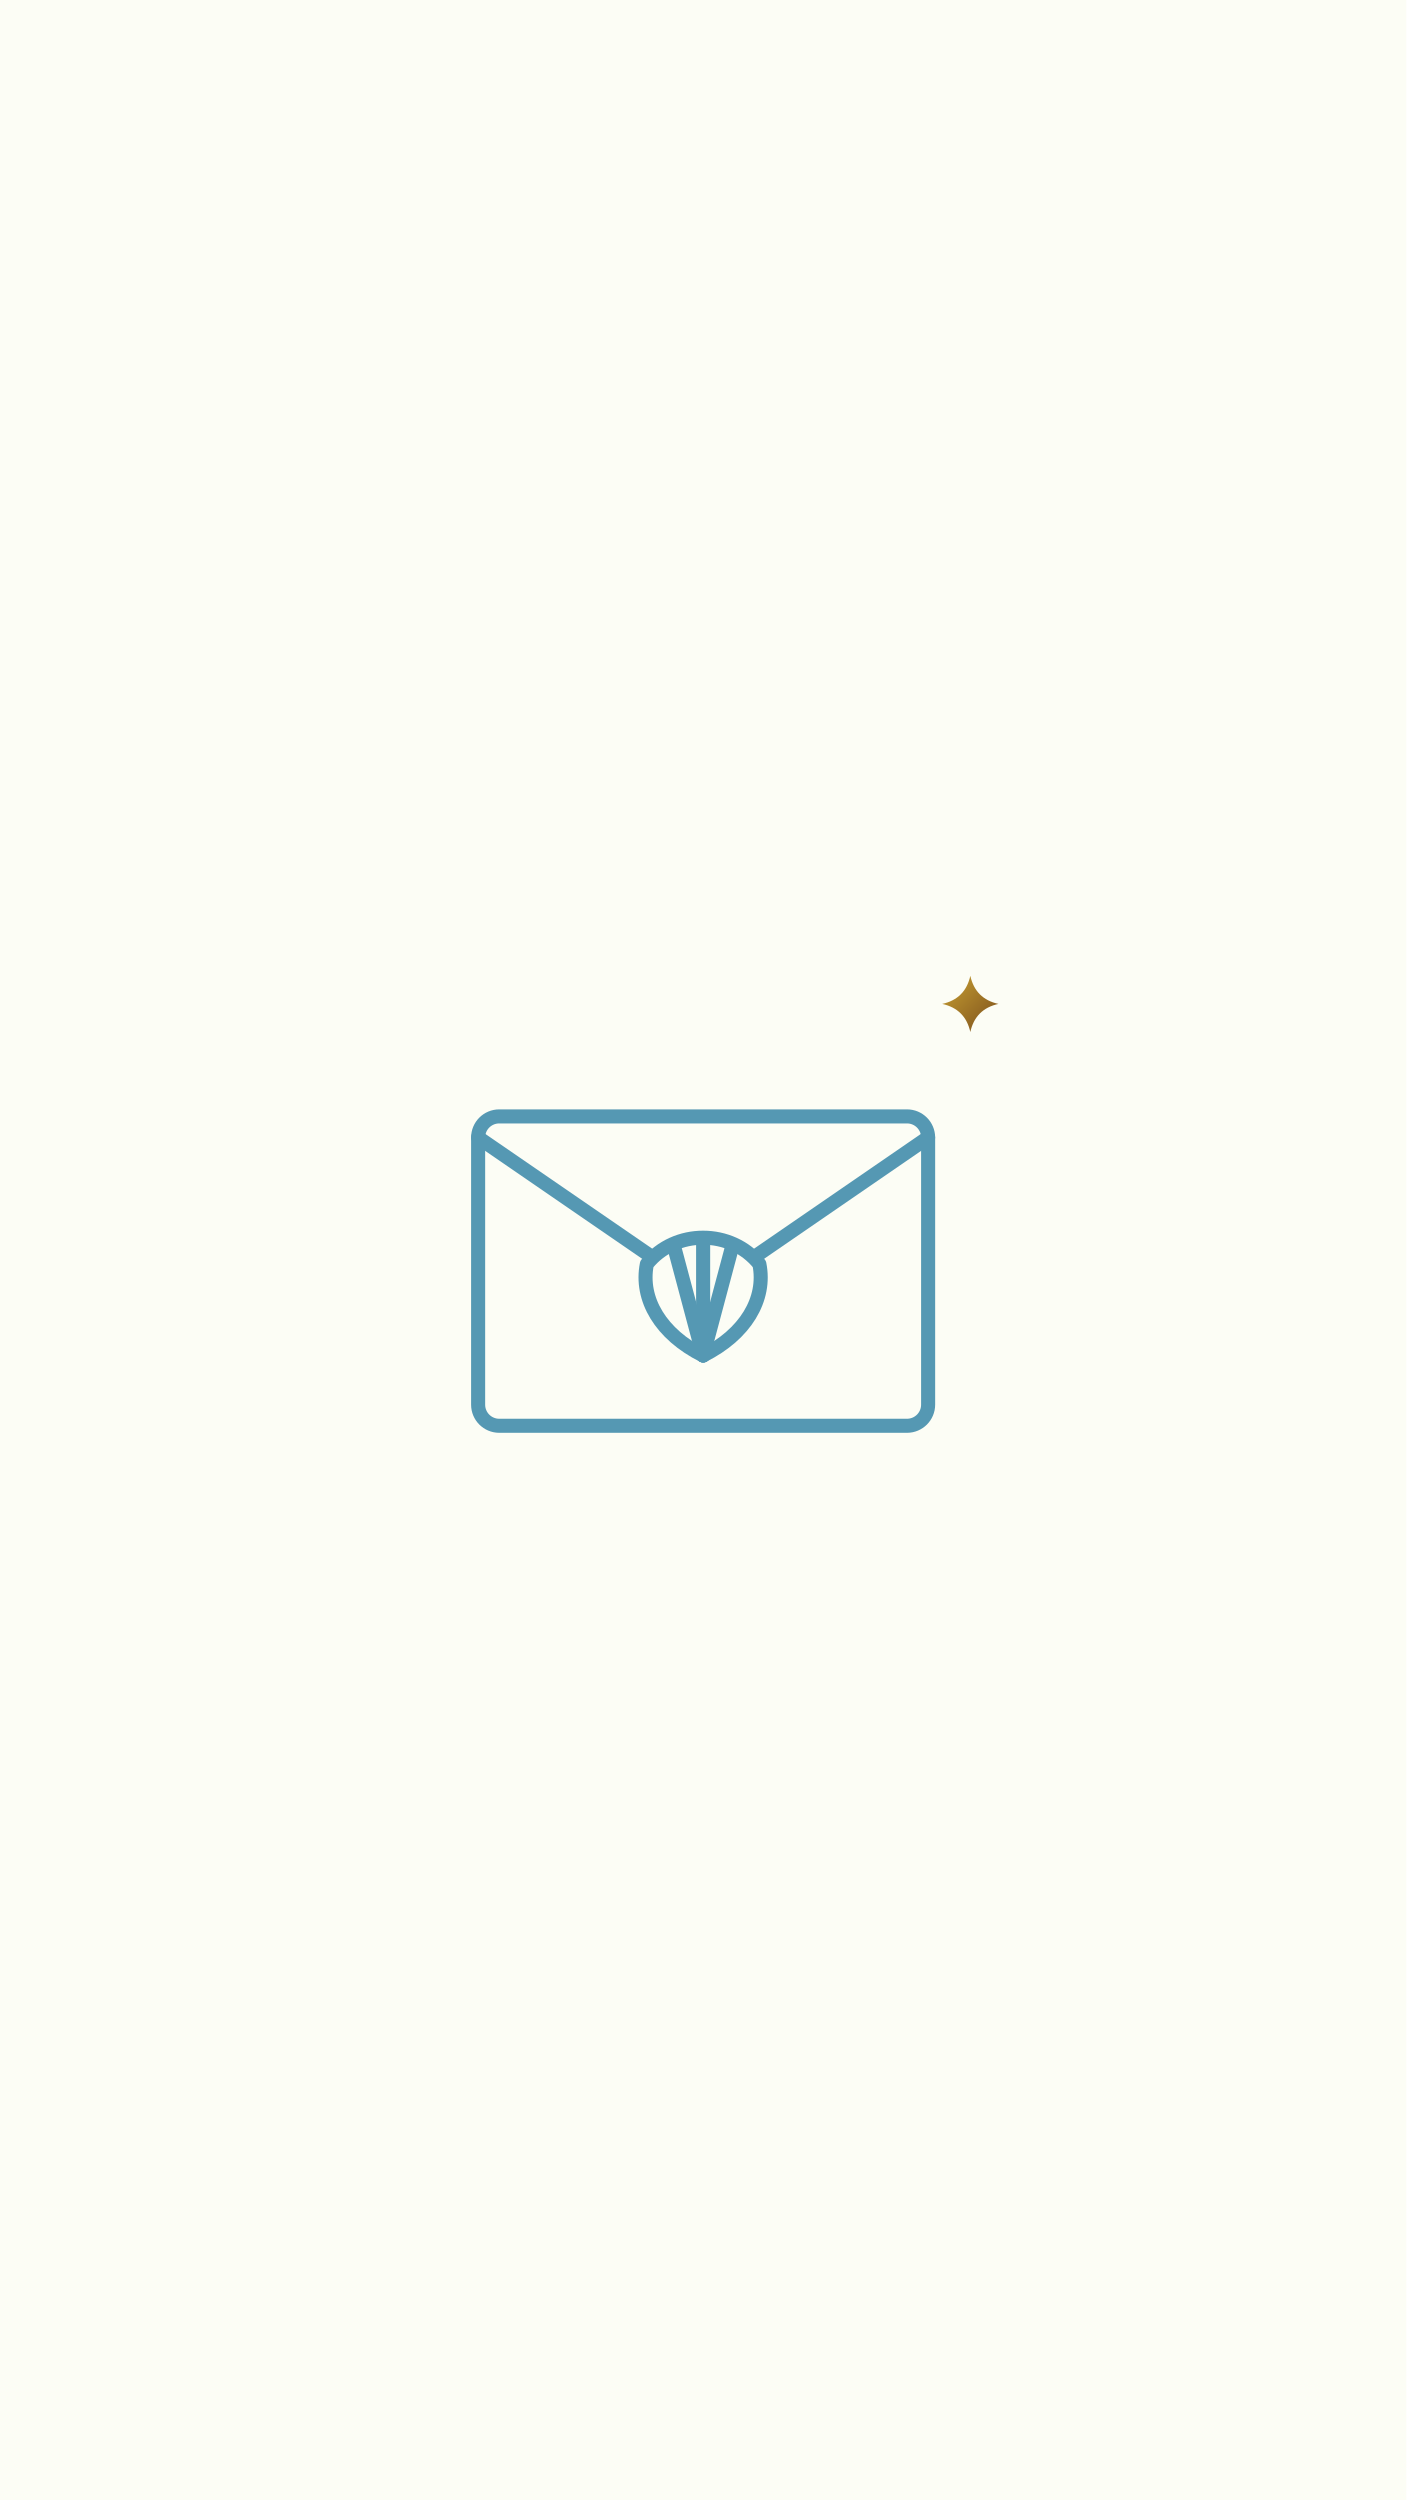
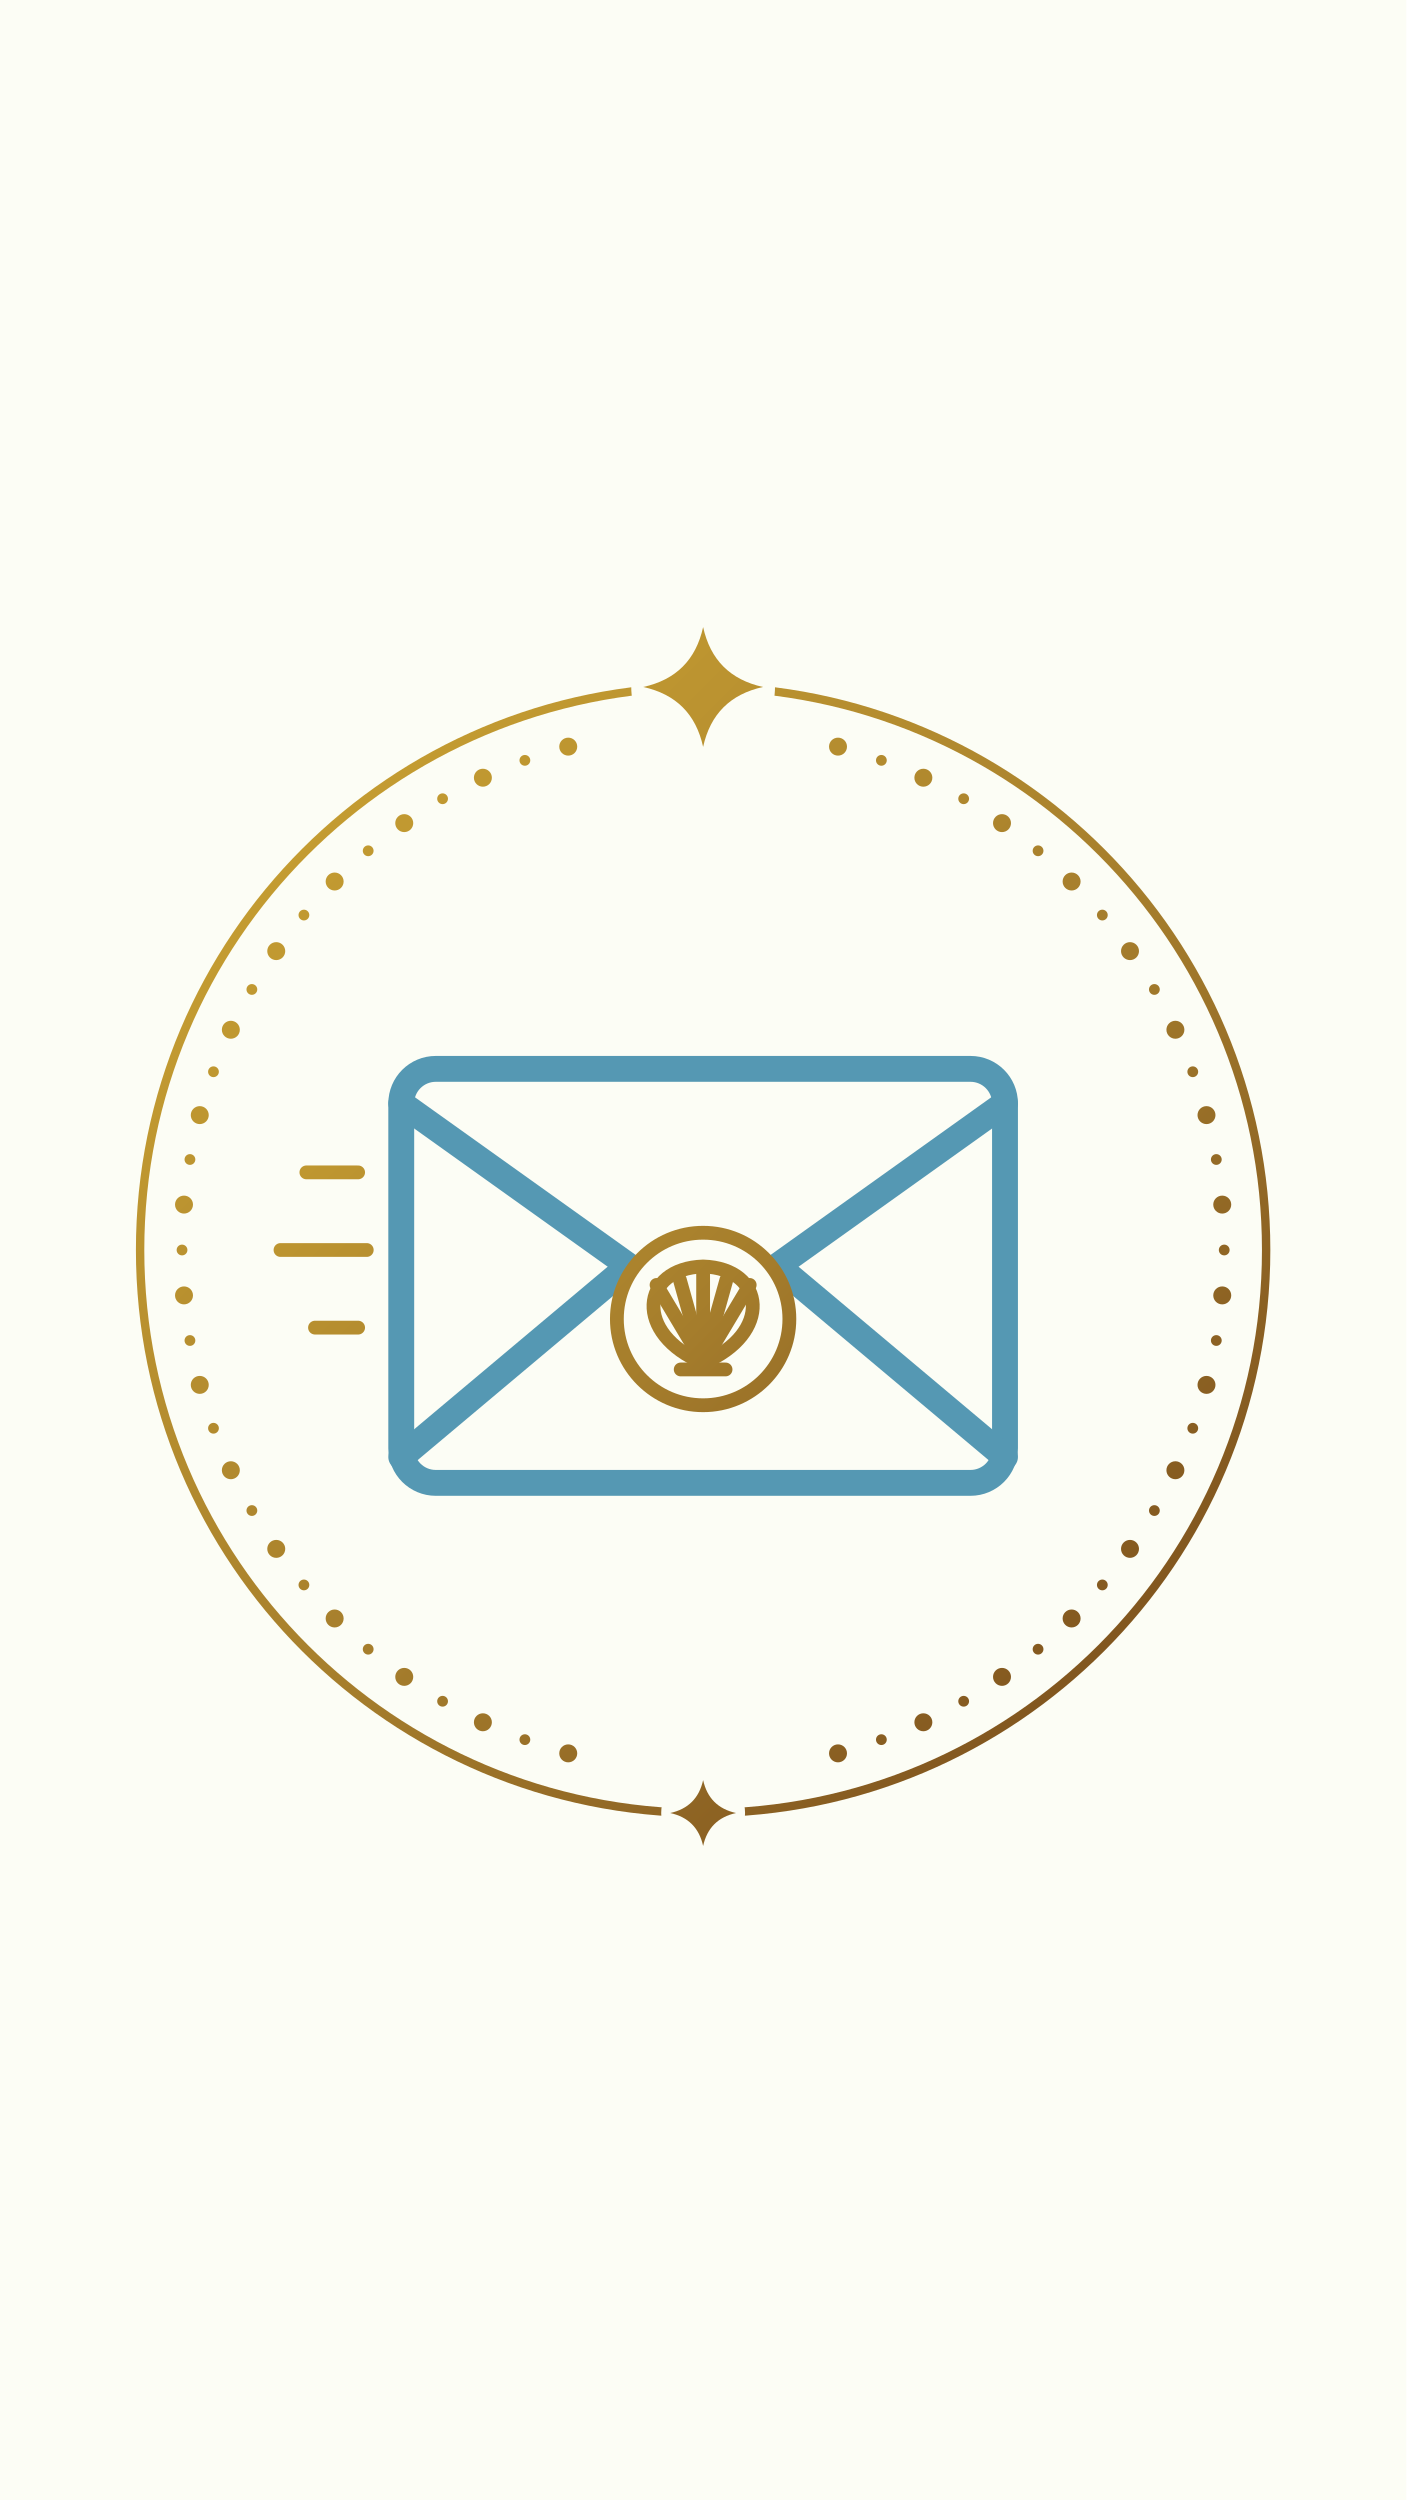
<svg xmlns="http://www.w3.org/2000/svg" width="1080" height="1920" viewBox="0 0 1080 1920">
  <defs>
-     <linearGradient id="ouro" x1="0" x2="1" y1="0" y2="1">
+     <linearGradient id="ouro" gradientUnits="userSpaceOnUse" x1="20" y1="20" x2="180" y2="180">
      <stop offset="0" stop-color="#C9A132" />
+       <stop offset="0.55" stop-color="#A57D2C" />
      <stop offset="1" stop-color="#7A4E1C" />
    </linearGradient>
  </defs>
  <rect width="1080" height="1920" fill="#FCFDF5" />
-   <g transform="translate(270.0 690.0) scale(2.7)" fill="none" stroke="#5598B3" stroke-width="4" stroke-linecap="round" stroke-linejoin="round">
-     <rect x="36" y="62" width="128" height="88" rx="6" />
-     <path d="M36 68 L100 112 L164 68" />
-     <path d="M100 130 C88 124 82 114 84 104 C92 94 108 94 116 104 C118 114 112 124 100 130 Z" fill="#FCFDF5" />
-     <path d="M100 130 L92 100" />
-     <path d="M100 130 L100 97" />
-     <path d="M100 130 L108 100" />
-     <path d="M176,22 Q177.44,28.56 184,30 Q177.44,31.44 176,38 Q174.56,31.44 168,30 Q174.56,28.56 176,22 Z" fill="url(#ouro)" stroke="none" />
+   <g transform="translate(80 500) scale(4.6)">
+     <circle cx="100" cy="100" r="94" fill="none" stroke="url(#ouro)" stroke-width="1.4" />
+     <circle cx="187.00" cy="100.00" r="0.9" fill="url(#ouro)" />
+     <circle cx="186.67" cy="107.58" r="1.5" fill="url(#ouro)" />
+     <circle cx="185.68" cy="115.11" r="0.9" fill="url(#ouro)" />
+     <circle cx="184.04" cy="122.52" r="1.5" fill="url(#ouro)" />
+     <circle cx="181.75" cy="129.76" r="0.9" fill="url(#ouro)" />
+     <circle cx="178.85" cy="136.77" r="1.5" fill="url(#ouro)" />
+     <circle cx="175.34" cy="143.50" r="0.9" fill="url(#ouro)" />
+     <circle cx="171.27" cy="149.90" r="1.5" fill="url(#ouro)" />
+     <circle cx="166.65" cy="155.92" r="0.9" fill="url(#ouro)" />
+     <circle cx="161.52" cy="161.52" r="1.5" fill="url(#ouro)" />
+     <circle cx="155.92" cy="166.65" r="0.9" fill="url(#ouro)" />
+     <circle cx="149.90" cy="171.27" r="1.5" fill="url(#ouro)" />
+     <circle cx="143.50" cy="175.34" r="0.9" fill="url(#ouro)" />
+     <circle cx="136.77" cy="178.85" r="1.5" fill="url(#ouro)" />
+     <circle cx="129.76" cy="181.75" r="0.9" fill="url(#ouro)" />
+     <circle cx="122.52" cy="184.04" r="1.5" fill="url(#ouro)" />
+     <circle cx="77.48" cy="184.04" r="1.5" fill="url(#ouro)" />
+     <circle cx="70.24" cy="181.75" r="0.9" fill="url(#ouro)" />
+     <circle cx="63.23" cy="178.85" r="1.5" fill="url(#ouro)" />
+     <circle cx="56.50" cy="175.34" r="0.9" fill="url(#ouro)" />
+     <circle cx="50.10" cy="171.27" r="1.5" fill="url(#ouro)" />
+     <circle cx="44.08" cy="166.65" r="0.9" fill="url(#ouro)" />
+     <circle cx="38.48" cy="161.52" r="1.5" fill="url(#ouro)" />
+     <circle cx="33.35" cy="155.92" r="0.9" fill="url(#ouro)" />
+     <circle cx="28.73" cy="149.90" r="1.5" fill="url(#ouro)" />
+     <circle cx="24.66" cy="143.50" r="0.9" fill="url(#ouro)" />
+     <circle cx="21.15" cy="136.77" r="1.5" fill="url(#ouro)" />
+     <circle cx="18.25" cy="129.76" r="0.9" fill="url(#ouro)" />
+     <circle cx="15.96" cy="122.52" r="1.5" fill="url(#ouro)" />
+     <circle cx="14.32" cy="115.11" r="0.9" fill="url(#ouro)" />
+     <circle cx="13.33" cy="107.58" r="1.5" fill="url(#ouro)" />
+     <circle cx="13.00" cy="100.00" r="0.9" fill="url(#ouro)" />
+     <circle cx="13.33" cy="92.42" r="1.5" fill="url(#ouro)" />
+     <circle cx="14.32" cy="84.89" r="0.9" fill="url(#ouro)" />
+     <circle cx="15.96" cy="77.48" r="1.5" fill="url(#ouro)" />
+     <circle cx="18.25" cy="70.24" r="0.9" fill="url(#ouro)" />
+     <circle cx="21.15" cy="63.23" r="1.5" fill="url(#ouro)" />
+     <circle cx="24.66" cy="56.50" r="0.9" fill="url(#ouro)" />
+     <circle cx="28.73" cy="50.10" r="1.5" fill="url(#ouro)" />
+     <circle cx="33.35" cy="44.08" r="0.9" fill="url(#ouro)" />
+     <circle cx="38.48" cy="38.48" r="1.5" fill="url(#ouro)" />
+     <circle cx="44.08" cy="33.35" r="0.9" fill="url(#ouro)" />
+     <circle cx="50.10" cy="28.73" r="1.5" fill="url(#ouro)" />
+     <circle cx="56.50" cy="24.66" r="0.9" fill="url(#ouro)" />
+     <circle cx="63.23" cy="21.15" r="1.5" fill="url(#ouro)" />
+     <circle cx="70.24" cy="18.25" r="0.9" fill="url(#ouro)" />
+     <circle cx="77.48" cy="15.96" r="1.5" fill="url(#ouro)" />
+     <circle cx="122.52" cy="15.96" r="1.5" fill="url(#ouro)" />
+     <circle cx="129.76" cy="18.25" r="0.9" fill="url(#ouro)" />
+     <circle cx="136.77" cy="21.15" r="1.5" fill="url(#ouro)" />
+     <circle cx="143.50" cy="24.66" r="0.9" fill="url(#ouro)" />
+     <circle cx="149.90" cy="28.73" r="1.5" fill="url(#ouro)" />
+     <circle cx="155.92" cy="33.35" r="0.9" fill="url(#ouro)" />
+     <circle cx="161.52" cy="38.48" r="1.5" fill="url(#ouro)" />
+     <circle cx="166.65" cy="44.08" r="0.9" fill="url(#ouro)" />
+     <circle cx="171.27" cy="50.10" r="1.5" fill="url(#ouro)" />
+     <circle cx="175.34" cy="56.50" r="0.9" fill="url(#ouro)" />
+     <circle cx="178.85" cy="63.23" r="1.5" fill="url(#ouro)" />
+     <circle cx="181.75" cy="70.24" r="0.9" fill="url(#ouro)" />
+     <circle cx="184.04" cy="77.48" r="1.5" fill="url(#ouro)" />
+     <circle cx="185.68" cy="84.89" r="0.9" fill="url(#ouro)" />
+     <circle cx="186.67" cy="92.42" r="1.5" fill="url(#ouro)" />
+     <circle cx="100" cy="6" r="12" fill="#FCFDF5" />
+     <path d="M100,-4 Q101.8,4.2 110,6 Q101.8,7.8 100,16 Q98.2,7.8 90,6 Q98.2,4.2 100,-4 Z" fill="url(#ouro)" stroke="none" />
+     <circle cx="100" cy="194" r="7" fill="#FCFDF5" />
+     <path d="M100,188.5 Q100.99,193.01 105.5,194 Q100.99,194.99 100,199.5 Q99.01,194.99 94.5,194 Q99.01,193.01 100,188.5 Z" fill="url(#ouro)" stroke="none" />
+     <g transform="translate(100 100) scale(0.72) translate(-100 -100)" fill="none" stroke-linecap="round" stroke-linejoin="round">
+       <g stroke="#5598B3" stroke-width="6">
+         <rect x="30" y="58" width="140" height="96" rx="8" />
+         <path d="M30 66 L100 116 L170 66" />
+         <path d="M30 148 L80 106" />
+         <path d="M170 148 L120 106" />
+       </g>
+       <g stroke="url(#ouro)" stroke-width="3.2">
+         <circle cx="100" cy="116" r="20" fill="#FCFDF5" />
+         <path d="M100 126.18 C83.88 119.472 85.44 104.267 100 103.82 C114.56 104.267 116.12 119.472 100 126.18 Z" fill="#FCFDF5" />
+         <path d="M100 126.18 L89.2 108.1" />
+         <path d="M100 126.18 L94.6 106.9" />
+         <path d="M100 126.18 L100.0 105.6" />
+         <path d="M100 126.18 L105.4 106.9" />
+         <path d="M100 126.18 L110.8 108.1" />
+         <path d="M94.8 127.7 H105.2" />
+         <path d="M20 82 H8" />
+         <path d="M22 100 H2" />
+         <path d="M20 118 H10" />
+       </g>
+     </g>
  </g>
</svg>
